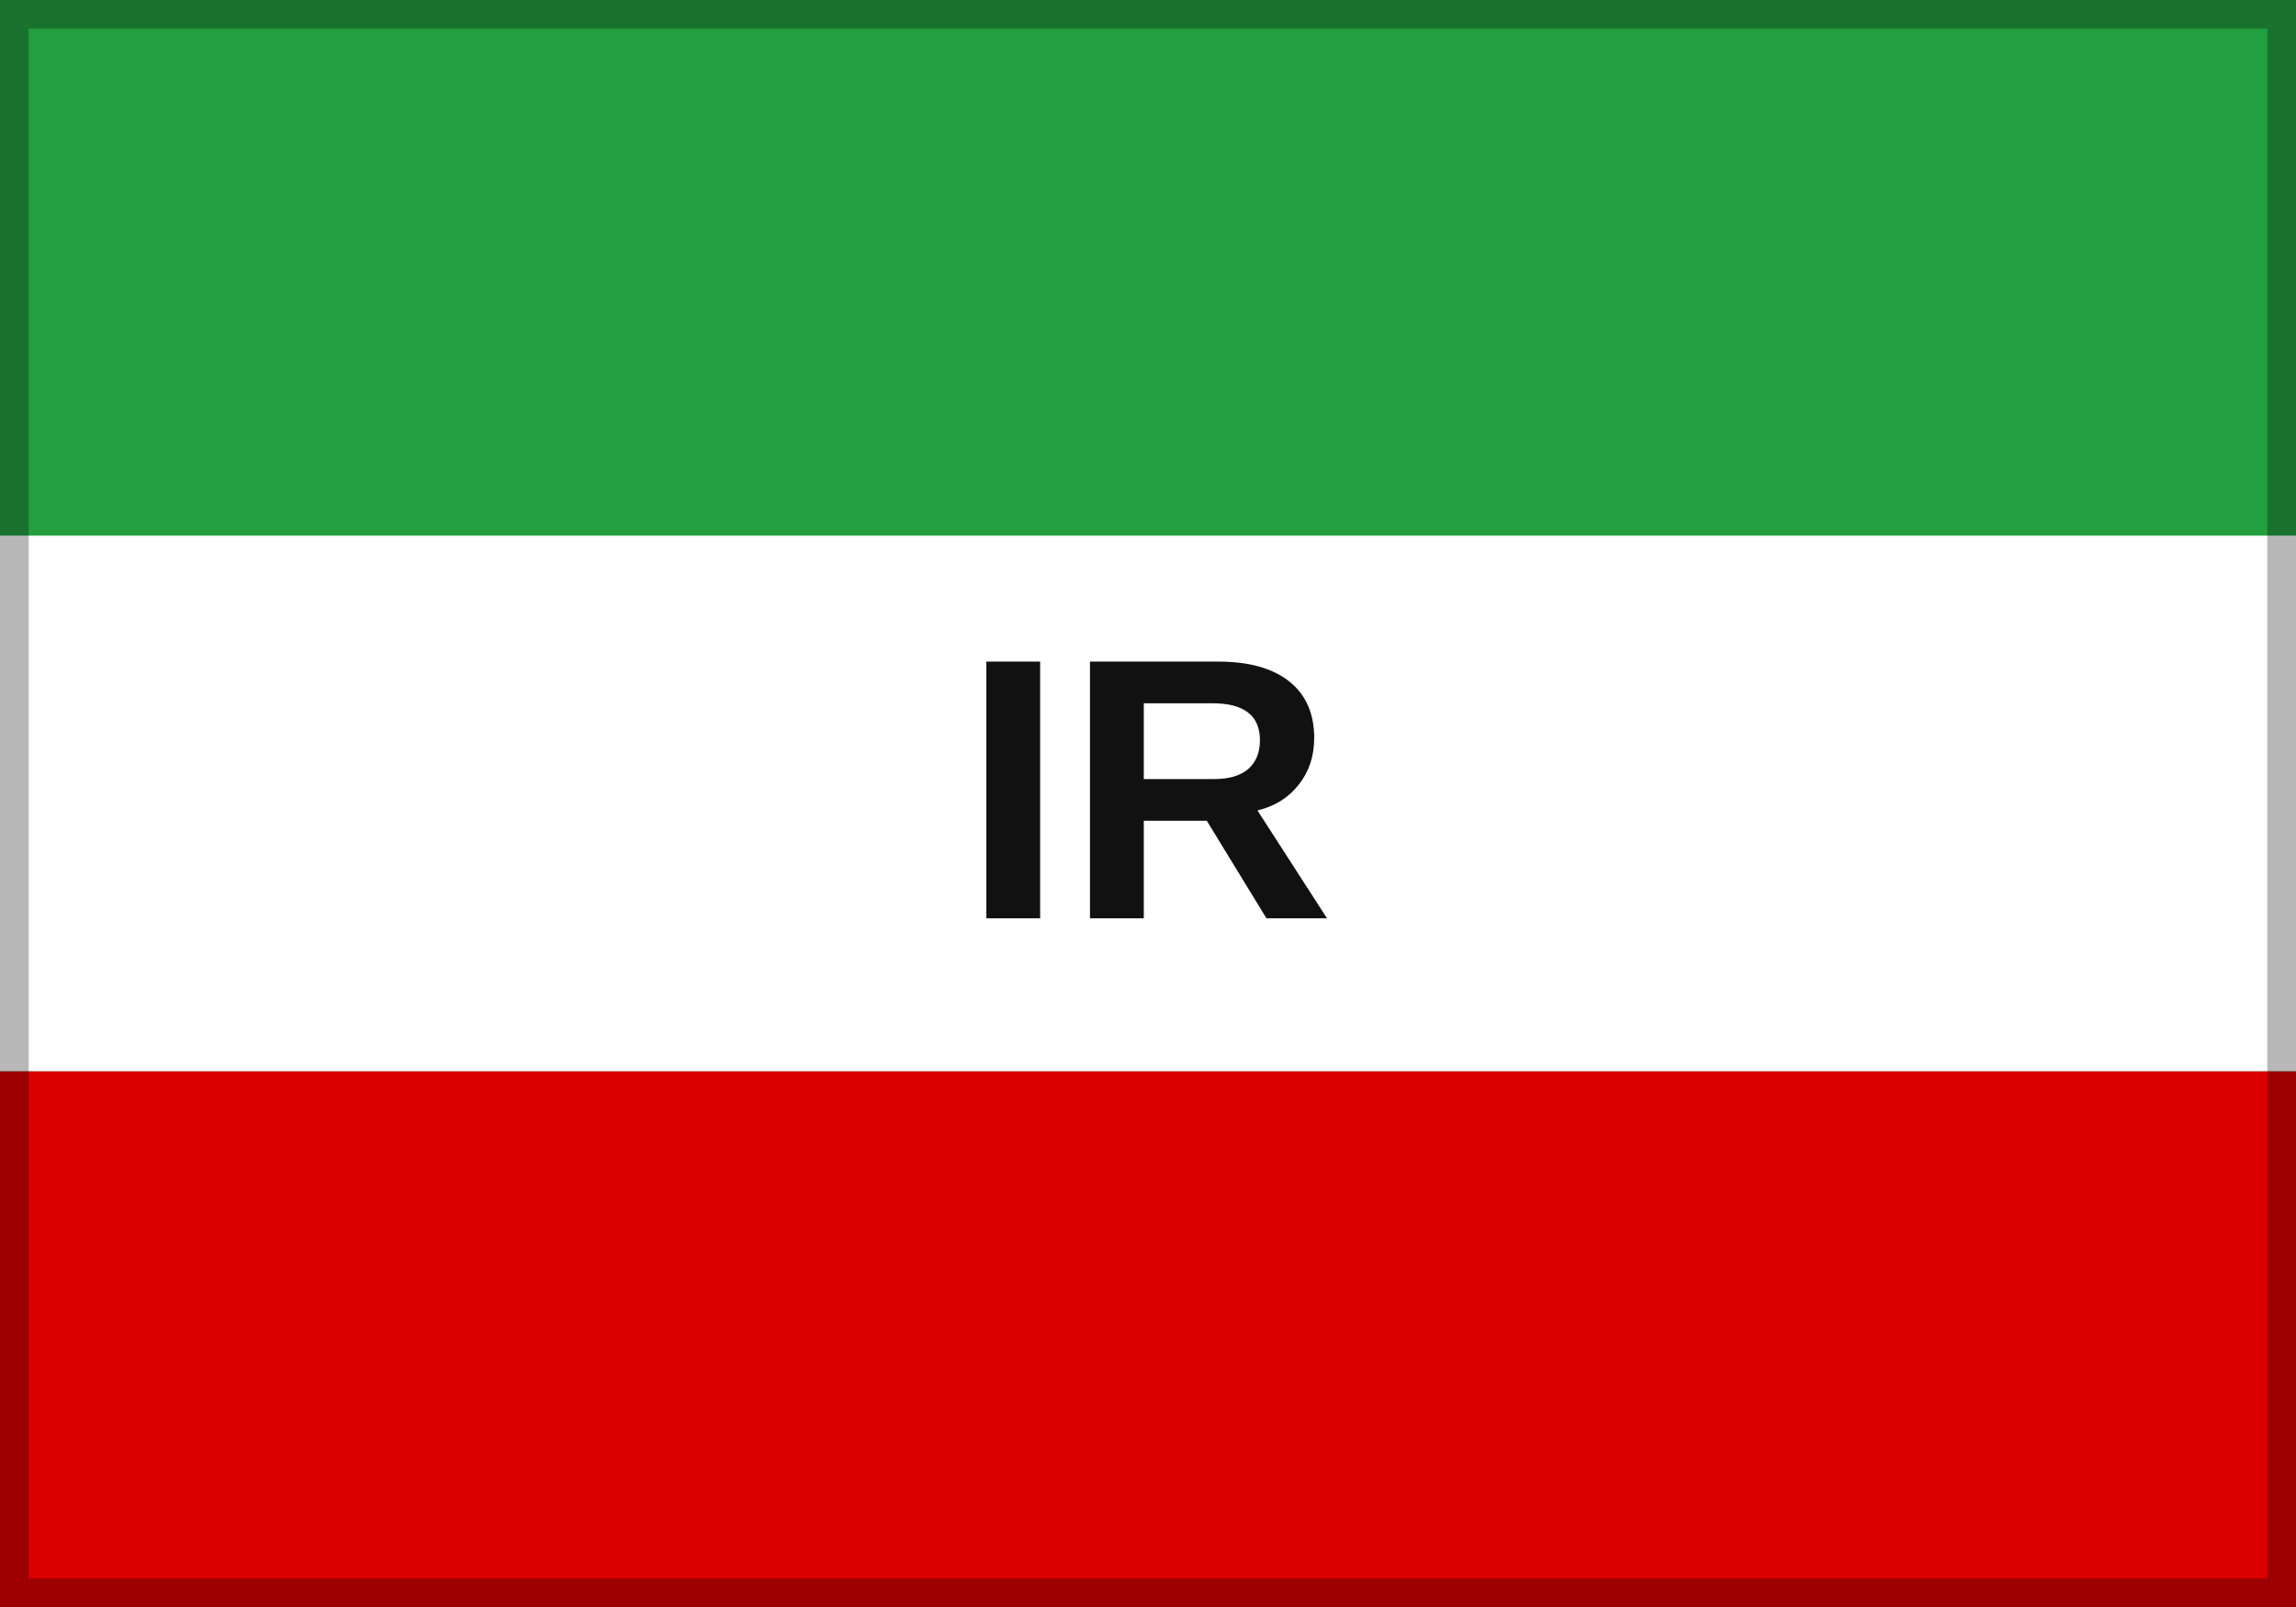
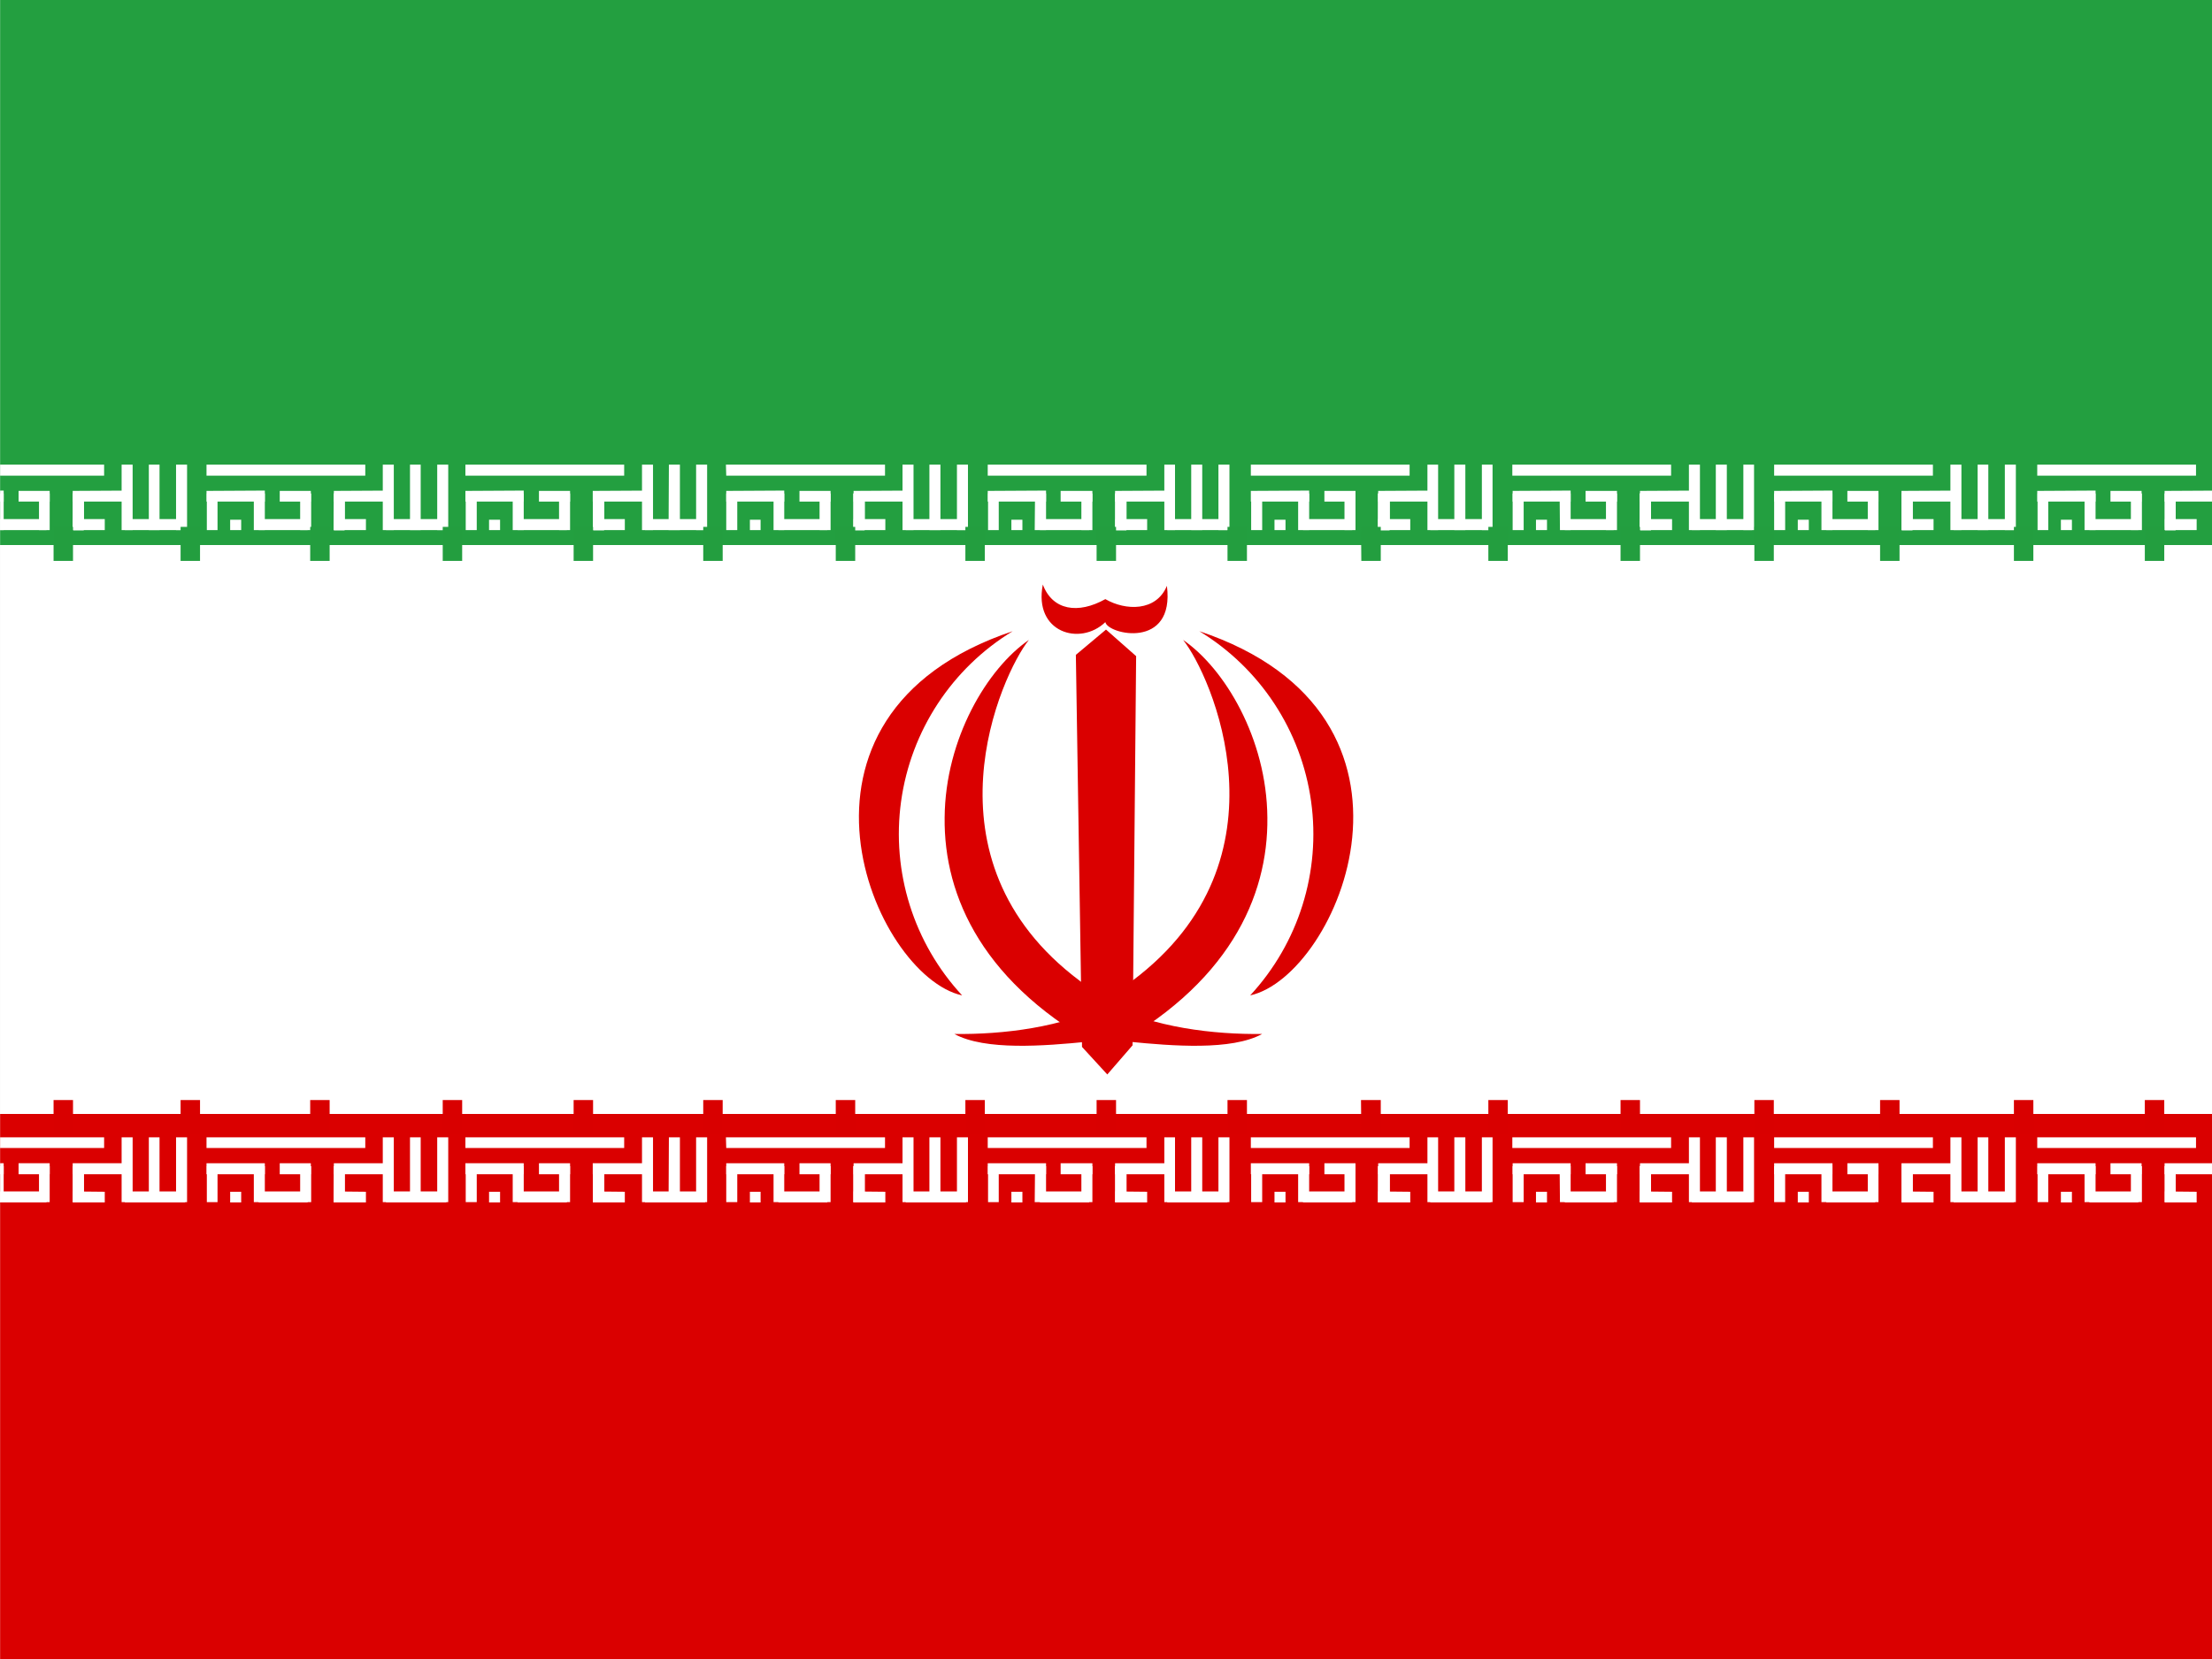
- <svg xmlns="http://www.w3.org/2000/svg" width="160" height="112" viewBox="0 0 160 112">
-   <rect width="160" height="112" fill="#239f40" />
-   <rect y="37.33" width="160" height="37.34" fill="#fff" />
-   <rect y="74.67" width="160" height="37.33" fill="#da0000" />
-   <rect x="1" y="1" width="158" height="110" fill="none" stroke="rgba(0,0,0,.28)" stroke-width="2" />
-   <text x="80" y="64" text-anchor="middle" font-family="Arial, sans-serif" font-size="26" font-weight="700" fill="#111" paint-order="stroke" stroke="rgba(255,255,255,.55)" stroke-width="1">IR</text>
+ <svg xmlns="http://www.w3.org/2000/svg" id="flag-icons-ir" viewBox="0 0 640 480">
+   <defs>
+     <clipPath id="ir-a">
+       <path fill-opacity=".7" d="M-85.3 0h682.7v512H-85.3z" />
+     </clipPath>
+   </defs>
+   <g fill-rule="evenodd" clip-path="url(#ir-a)" transform="translate(80)scale(.9375)">
+     <path fill="#fff" d="M-192 0h896v512h-896z" />
+     <path fill="#da0000" d="M-192 343.8h896V512h-896z" />
+     <g fill="#fff" stroke-width="1pt">
+       <path d="M-21.6 351h49v3.3h-49zm7.3 16.8h3.4v3.3h-3.4zm41.9 0v3.3h-9.8v-3.4zm5.2-16.8h3.4v20h-3.4z" />
+       <path d="M52.4 367.7v3.4H33.8v-3.4zm-34.6-7.9H21v11.3h-3.3z" />
+       <path d="M49.6 351H53v20h-3.4zm-8.4 0h3.3v20h-3.3zm-44.8 8v3.4h-18V359zm39.3 0v3.4h-18V359z" />
+       <path d="M17.8 359.9H21V371h-3.3z" />
+       <path d="M17.8 359.9H21V371h-3.3z" />
+       <path d="M17.8 359.9H21V371h-3.3zm-39.3 0h3.3V371h-3.3zm28.8 0h3.4V371H7.3zm-14.3 0h3.4V371H-7z" />
+       <path d="M9.6 367.7v3.4H-5.5v-3.4zm1-8.7v3.4H1V359z" />
+     </g>
+     <g fill="#fff" stroke-width="1pt">
+       <path d="M-102.2 351h49v3.3h-49zm7.3 16.8h3.4v3.3H-95zm41.9 0v3.3h-9.8v-3.4zm5.2-16.8h3.4v20h-3.4z" />
+       <path d="M-28.2 367.7v3.4h-18.6v-3.4zm-34.6-7.9h3.3v11.3h-3.3z" />
+       <path d="M-31 351h3.4v20H-31zm-8.4 0h3.3v20h-3.3zm-44.8 8v3.4h-18V359zm39.3 0v3.4h-18V359z" />
+       <path d="M-62.8 359.9h3.3V371h-3.3z" />
+       <path d="M-62.8 359.9h3.3V371h-3.3z" />
+       <path d="M-62.8 359.9h3.3V371h-3.3zm-39.3 0h3.3V371h-3.3zm28.8 0h3.3V371h-3.3zm-14.3 0h3.4V371h-3.4z" />
+       <path d="M-71 367.7v3.4h-15v-3.4zm1-8.7v3.4h-9.6V359z" />
+     </g>
+     <g fill="#fff" stroke-width="1pt">
+       <path d="M58.3 351h49v3.3h-49zm7.3 16.8H69v3.3h-3.4zm41.9 0v3.3h-9.8v-3.4zm5.3-16.8h3.4v20h-3.4z" />
+       <path d="M132.3 367.7v3.4h-18.6v-3.4zm-34.6-7.9h3.4v11.3h-3.4z" />
+       <path d="M129.5 351h3.4v20h-3.4zm-8.4 0h3.4v20H121zm-44.8 8v3.4h-18V359zm39.3 0v3.4h-18V359z" />
+       <path d="M97.7 359.9h3.4V371h-3.4z" />
+       <path d="M97.7 359.9h3.4V371h-3.4z" />
+       <path d="M97.7 359.9h3.4V371h-3.4zm-39.3 0h3.4V371h-3.4zm28.8 0h3.4V371h-3.4zm-14.3 0h3.4V371h-3.4z" />
+       <path d="M89.6 367.7v3.4H74.4v-3.4zm1-8.7v3.4H81V359z" />
+     </g>
+     <g fill="#fff" stroke-width="1pt">
+       <path d="M622.7 351h49v3.3h-49zm7.3 16.8h3.4v3.3H630zm41.9 0v3.3H662v-3.4zm5.3-16.8h3.3v20h-3.4z" />
+       <path d="M696.7 367.7v3.4H678v-3.4zm-34.6-7.9h3.4v11.3H662z" />
+       <path d="M694 351h3.3v20h-3.4zm-8.5 0h3.4v20h-3.4zm-44.8 8v3.4h-18V359zm39.3 0v3.4h-18V359z" />
+       <path d="M662 359.9h3.5V371H662z" />
+       <path d="M662 359.9h3.5V371H662z" />
+       <path d="M662 359.9h3.5V371H662zm-39.2 0h3.4V371h-3.4zm28.8 0h3.4V371h-3.4zm-14.3 0h3.4V371h-3.4z" />
+       <path d="M654 367.7v3.4h-15.2v-3.4zm1-8.7v3.4h-9.6V359z" />
+     </g>
+     <g fill="#fff" stroke-width="1pt">
+       <path d="M138.7 351h49.1v3.3h-49zm7.4 16.8h3.3v3.3h-3.3zm41.8 0v3.3h-9.8v-3.4zm5.3-16.8h3.4v20h-3.4z" />
+       <path d="M212.8 367.7v3.4h-18.6v-3.4zm-34.7-7.9h3.4v11.3h-3.4z" />
+       <path d="M210 351h3.4v20H210zm-8.5 0h3.4v20h-3.4zm-44.8 8v3.4h-17.9V359zm39.3 0v3.4h-17.9V359z" />
+       <path d="M178.1 359.9h3.4V371h-3.4z" />
+       <path d="M178.1 359.9h3.4V371h-3.4z" />
+       <path d="M178.1 359.9h3.4V371h-3.4zm-39.3 0h3.4V371h-3.4zm28.8 0h3.4V371h-3.4zm-14.2 0h3.3V371h-3.3z" />
+       <path d="M170 367.7v3.4h-15.1v-3.4zm1-8.7v3.4h-9.6V359z" />
+     </g>
+     <g fill="#fff" stroke-width="1pt">
+       <path d="M219.5 351h49v3.3h-49zm7.3 16.8h3.4v3.3h-3.4zm41.9 0v3.3h-9.8v-3.4zM274 351h3.3v20H274z" />
+       <path d="M293.5 367.7v3.4h-18.6v-3.4zm-34.6-7.9h3.4v11.3h-3.4z" />
+       <path d="M290.7 351h3.4v20h-3.4zm-8.4 0h3.4v20h-3.4zm-44.8 8v3.4h-18V359zm39.3 0v3.4h-18V359z" />
+       <path d="M258.9 359.9h3.4V371h-3.4z" />
+       <path d="M258.9 359.9h3.4V371h-3.4z" />
+       <path d="M258.9 359.9h3.4V371h-3.4zm-39.3 0h3.3V371h-3.3zm28.8 0h3.4V371h-3.4zm-14.3 0h3.4V371H234z" />
+       <path d="M250.8 367.7v3.4h-15.2v-3.4zm1-8.7v3.4H242V359z" />
+     </g>
+     <path fill="#239f40" d="M-192 0h896v168.2h-896z" />
+     <g fill="#fff" stroke-width="1pt">
+       <path d="M300.7 351h49v3.3h-49zm7.3 16.8h3.4v3.3H308zm41.9 0v3.3H340v-3.4zm5.3-16.8h3.3v20h-3.3z" />
+       <path d="M374.7 367.7v3.4h-18.6v-3.4zm-34.6-7.9h3.4v11.3H340z" />
+       <path d="M372 351h3.3v20H372zm-8.5 0h3.4v20h-3.4zm-44.8 8v3.4h-18V359zm39.3 0v3.4h-18V359z" />
+       <path d="M340 359.9h3.5V371H340z" />
+       <path d="M340 359.9h3.5V371H340z" />
+       <path d="M340 359.9h3.5V371H340zm-39.2 0h3.4V371h-3.4zm28.8 0h3.4V371h-3.4zm-14.3 0h3.4V371h-3.4z" />
+       <path d="M332 367.7v3.4h-15.2v-3.4zm1-8.7v3.4h-9.6V359z" />
+     </g>
+     <g fill="#fff" stroke-width="1pt">
+       <path d="M381.4 351h49v3.3h-49zm7.3 16.8h3.4v3.3h-3.4zm42 0v3.3h-9.9v-3.4zm5.2-16.8h3.4v20h-3.4z" />
+       <path d="M455.4 367.7v3.4h-18.6v-3.4zm-34.6-7.9h3.4v11.3h-3.4z" />
+       <path d="M452.7 351h3.3v20h-3.3zm-8.5 0h3.4v20h-3.4zm-44.8 8v3.4h-17.9V359zm39.3 0v3.4h-17.9V359z" />
+       <path d="M420.8 359.9h3.4V371h-3.4z" />
+       <path d="M420.8 359.9h3.4V371h-3.4z" />
+       <path d="M420.8 359.9h3.4V371h-3.4zm-39.3 0h3.4V371h-3.4zm28.8 0h3.4V371h-3.4zm-14.3 0h3.4V371h-3.3z" />
+       <path d="M412.7 367.7v3.4h-15.1v-3.4zm1-8.7v3.4H404V359z" />
+     </g>
+     <g fill="#fff" stroke-width="1pt">
+       <path d="M462.2 351h49v3.3h-49zm7.3 16.8h3.4v3.3h-3.4zm41.9 0v3.3h-9.8v-3.4zm5.2-16.8h3.4v20h-3.4z" />
+       <path d="M536.2 367.7v3.4h-18.6v-3.4zm-34.7-7.9h3.4v11.3h-3.4z" />
+       <path d="M533.4 351h3.4v20h-3.4zm-8.4 0h3.3v20H525zm-44.8 8v3.4h-18V359zm39.3 0v3.4h-18V359z" />
+       <path d="M501.6 359.9h3.3V371h-3.3z" />
+       <path d="M501.6 359.9h3.3V371h-3.3z" />
+       <path d="M501.6 359.9h3.3V371h-3.3zm-39.4 0h3.4V371h-3.4zm28.9 0h3.3V371h-3.3zm-14.3 0h3.4V371h-3.4z" />
+       <path d="M493.4 367.7v3.4h-15.1v-3.4zm1-8.7v3.4h-9.6V359z" />
+     </g>
+     <g fill="#fff" stroke-width="1pt">
+       <path d="M543.4 351h49v3.3h-49zm7.3 16.8h3.4v3.3h-3.4zm41.9 0v3.3h-9.8v-3.4zm5.2-16.8h3.4v20h-3.4z" />
+       <path d="M617.4 367.7v3.4h-18.6v-3.4zm-34.6-7.9h3.3v11.3h-3.3z" />
+       <path d="M614.6 351h3.4v20h-3.4zm-8.4 0h3.3v20h-3.3zm-44.8 8v3.4h-18V359zm39.3 0v3.4h-18V359z" />
+       <path d="M582.8 359.9h3.3V371h-3.3z" />
+       <path d="M582.8 359.9h3.3V371h-3.3z" />
+       <path d="M582.8 359.9h3.3V371h-3.3zm-39.3 0h3.3V371h-3.3zm28.8 0h3.4V371h-3.4zm-14.3 0h3.4V371H558z" />
+       <path d="M574.6 367.7v3.4h-15.1v-3.4zm1-8.7v3.4H566V359z" />
+     </g>
+     <g fill="#fff" stroke-width="1pt">
+       <path d="M-183.8 351h49v3.3h-49zm7.3 16.8h3.4v3.3h-3.4zm42 0v3.3h-9.9v-3.4zm5.2-16.8h3.4v20h-3.4z" />
+       <path d="M-109.8 367.7v3.4h-18.6v-3.4zm-34.6-7.9h3.4v11.3h-3.4z" />
+       <path d="M-112.5 351h3.3v20h-3.3zm-8.5 0h3.4v20h-3.4zm-44.8 8v3.4h-17.9V359zm39.3 0v3.4h-17.9V359z" />
+       <path d="M-144.4 359.9h3.4V371h-3.4z" />
+       <path d="M-144.4 359.9h3.4V371h-3.4z" />
+       <path d="M-144.4 359.9h3.4V371h-3.4zm-39.3 0h3.4V371h-3.4zm28.8 0h3.4V371h-3.4zm-14.3 0h3.4V371h-3.4z" />
+       <path d="M-152.5 367.7v3.4h-15.2v-3.4zm1-8.7v3.4h-9.6V359z" />
+     </g>
+     <g fill="#fff" stroke-width="1pt">
+       <path d="M-21.6 143.4h49v3.4h-49zm7.3 17h3.4v3.2h-3.4zm41.9-.2v3.4h-9.8v-3.4zm5.2-16.8h3.4v20.2h-3.4z" />
+       <path d="M52.4 160.2v3.4H33.8v-3.4zm-34.6-7.9H21v11.3h-3.3z" />
+       <path d="M49.6 143.4H53v20.2h-3.4zm-8.4 0h3.3v20.2h-3.3zm-44.8 8v3.4h-18v-3.3zm39.3 0v3.4h-18v-3.3z" />
+       <path d="M17.8 152.3H21v11.3h-3.3z" />
+       <path d="M17.8 152.3H21v11.3h-3.3z" />
+       <path d="M17.8 152.3H21v11.3h-3.3zm-39.3 0h3.3v11.3h-3.3zm28.8 0h3.4v11.3H7.3zm-14.3 0h3.4v11.3H-7z" />
+       <path d="M9.6 160.2v3.4H-5.5v-3.4zm1-8.7v3.3H1v-3.3z" />
+     </g>
+     <g fill="#fff" stroke-width="1pt">
+       <path d="M-102.2 143.4h49v3.4h-49zm7.3 17h3.4v3.2H-95zm41.9-.2v3.4h-9.8v-3.4zm5.2-16.8h3.4v20.2h-3.4z" />
+       <path d="M-28.2 160.2v3.4h-18.6v-3.4zm-34.6-7.9h3.3v11.3h-3.3z" />
+       <path d="M-31 143.4h3.4v20.2H-31zm-8.4 0h3.3v20.2h-3.3zm-44.8 8v3.4h-18v-3.3zm39.3 0v3.4h-18v-3.3z" />
+       <path d="M-62.8 152.3h3.3v11.3h-3.3z" />
+       <path d="M-62.8 152.3h3.3v11.3h-3.3z" />
+       <path d="M-62.8 152.3h3.3v11.3h-3.3zm-39.3 0h3.3v11.3h-3.3zm28.8 0h3.3v11.3h-3.3zm-14.3 0h3.4v11.3h-3.4z" />
+       <path d="M-71 160.2v3.4h-15v-3.4zm1-8.7v3.3h-9.6v-3.3z" />
+     </g>
+     <g fill="#fff" stroke-width="1pt">
+       <path d="M58.3 143.4h49v3.4h-49zm7.3 17H69v3.2h-3.4zm41.9-.2v3.4h-9.8v-3.4zm5.3-16.8h3.4v20.2h-3.4z" />
+       <path d="M132.3 160.2v3.4h-18.6v-3.4zm-34.6-7.9h3.4v11.3h-3.4z" />
+       <path d="M129.5 143.4h3.4v20.2h-3.4zm-8.4 0h3.4v20.2H121zm-44.8 8v3.4h-18v-3.3zm39.3 0v3.4h-18v-3.3z" />
+       <path d="M97.7 152.3h3.4v11.3h-3.4z" />
+       <path d="M97.7 152.3h3.4v11.3h-3.4z" />
+       <path d="M97.7 152.3h3.4v11.3h-3.4zm-39.3 0h3.4v11.3h-3.4zm28.8 0h3.4v11.3h-3.4zm-14.3 0h3.4v11.3h-3.4z" />
+       <path d="M89.6 160.2v3.4H74.4v-3.4zm1-8.7v3.3H81v-3.3z" />
+     </g>
+     <g fill="#fff" stroke-width="1pt">
+       <path d="M622.7 143.4h49v3.4h-49zm7.3 17h3.4v3.2H630zm41.9-.2v3.4H662v-3.4zm5.3-16.8h3.3v20.2h-3.4z" />
+       <path d="M696.7 160.2v3.4H678v-3.4zm-34.6-7.9h3.4v11.3H662z" />
+       <path d="M694 143.4h3.3v20.2h-3.4zm-8.5 0h3.4v20.2h-3.4zm-44.8 8v3.4h-18v-3.3zm39.3 0v3.4h-18v-3.3z" />
+       <path d="M662 152.3h3.5v11.3H662z" />
+       <path d="M662 152.3h3.5v11.3H662z" />
+       <path d="M662 152.3h3.5v11.3H662zm-39.2 0h3.4v11.3h-3.4zm28.8 0h3.4v11.3h-3.4zm-14.3 0h3.4v11.3h-3.4z" />
+       <path d="M654 160.2v3.4h-15.2v-3.4zm1-8.7v3.3h-9.6v-3.3z" />
+     </g>
+     <g fill="#fff" stroke-width="1pt">
+       <path d="M138.7 143.4h49.1v3.4h-49zm7.4 17h3.3v3.2h-3.3zm41.8-.2v3.4h-9.8v-3.4zm5.3-16.8h3.4v20.2h-3.4z" />
+       <path d="M212.8 160.2v3.4h-18.6v-3.4zm-34.7-7.9h3.4v11.3h-3.4z" />
+       <path d="M210 143.4h3.4v20.2H210zm-8.5 0h3.4v20.2h-3.4zm-44.8 8v3.4h-17.9v-3.3zm39.3 0v3.4h-17.9v-3.3z" />
+       <path d="M178.1 152.3h3.4v11.3h-3.4z" />
+       <path d="M178.1 152.3h3.4v11.3h-3.4z" />
+       <path d="M178.1 152.3h3.4v11.3h-3.4zm-39.3 0h3.4v11.3h-3.4zm28.8 0h3.4v11.3h-3.4zm-14.2 0h3.3v11.3h-3.3z" />
+       <path d="M170 160.2v3.4h-15.1v-3.4zm1-8.7v3.3h-9.6v-3.3z" />
+     </g>
+     <g fill="#fff" stroke-width="1pt">
+       <path d="M219.5 143.4h49v3.4h-49zm7.3 17h3.4v3.2h-3.4zm41.9-.2v3.4h-9.8v-3.4zm5.3-16.8h3.3v20.2H274z" />
+       <path d="M293.5 160.2v3.4h-18.6v-3.4zm-34.6-7.9h3.4v11.3h-3.4z" />
+       <path d="M290.7 143.4h3.4v20.2h-3.4zm-8.4 0h3.4v20.2h-3.4zm-44.8 8v3.4h-18v-3.3zm39.3 0v3.4h-18v-3.3z" />
+       <path d="M258.9 152.3h3.4v11.3h-3.4z" />
+       <path d="M258.9 152.3h3.4v11.3h-3.4z" />
+       <path d="M258.9 152.3h3.4v11.3h-3.4zm-39.3 0h3.3v11.3h-3.3zm28.8 0h3.4v11.3h-3.4zm-14.3 0h3.4v11.3H234z" />
+       <path d="M250.8 160.2v3.4h-15.2v-3.4zm1-8.7v3.3H242v-3.3z" />
+     </g>
+     <g fill="#fff" stroke-width="1pt">
+       <path d="M300.7 143.4h49v3.4h-49zm7.3 17h3.4v3.2H308zm41.9-.2v3.4H340v-3.4zm5.3-16.8h3.3v20.2h-3.3z" />
+       <path d="M374.7 160.2v3.4h-18.6v-3.4zm-34.6-7.9h3.4v11.3H340z" />
+       <path d="M372 143.4h3.3v20.2H372zm-8.5 0h3.4v20.2h-3.4zm-44.8 8v3.4h-18v-3.3zm39.3 0v3.4h-18v-3.3z" />
+       <path d="M340 152.3h3.5v11.3H340z" />
+       <path d="M340 152.3h3.5v11.3H340z" />
+       <path d="M340 152.3h3.5v11.3H340zm-39.2 0h3.4v11.3h-3.4zm28.8 0h3.4v11.3h-3.4zm-14.3 0h3.4v11.3h-3.4z" />
+       <path d="M332 160.2v3.4h-15.2v-3.4zm1-8.7v3.3h-9.6v-3.3z" />
+     </g>
+     <g fill="#fff" stroke-width="1pt">
+       <path d="M381.4 143.4h49v3.4h-49zm7.3 17h3.4v3.2h-3.4zm42-.2v3.4h-9.9v-3.4zm5.2-16.8h3.4v20.2h-3.4z" />
+       <path d="M455.4 160.2v3.4h-18.6v-3.4zm-34.6-7.9h3.4v11.3h-3.4z" />
+       <path d="M452.7 143.4h3.3v20.2h-3.3zm-8.5 0h3.4v20.2h-3.4zm-44.8 8v3.4h-17.9v-3.3zm39.3 0v3.4h-17.9v-3.3z" />
+       <path d="M420.8 152.3h3.4v11.3h-3.4z" />
+       <path d="M420.8 152.3h3.4v11.3h-3.4z" />
+       <path d="M420.8 152.3h3.4v11.3h-3.4zm-39.3 0h3.4v11.3h-3.4zm28.8 0h3.4v11.3h-3.4zm-14.3 0h3.4v11.3h-3.3z" />
+       <path d="M412.7 160.2v3.4h-15.1v-3.4zm1-8.7v3.3H404v-3.3z" />
+     </g>
+     <g fill="#fff" stroke-width="1pt">
+       <path d="M462.2 143.4h49v3.4h-49zm7.3 17h3.4v3.2h-3.4zm41.9-.2v3.4h-9.8v-3.4zm5.2-16.8h3.4v20.2h-3.4z" />
+       <path d="M536.2 160.2v3.4h-18.6v-3.4zm-34.7-7.9h3.4v11.3h-3.4z" />
+       <path d="M533.4 143.4h3.4v20.2h-3.4zm-8.4 0h3.3v20.2H525zm-44.8 8v3.4h-18v-3.3zm39.3 0v3.4h-18v-3.3z" />
+       <path d="M501.6 152.3h3.3v11.3h-3.3z" />
+       <path d="M501.6 152.3h3.3v11.3h-3.3z" />
+       <path d="M501.6 152.3h3.3v11.3h-3.3zm-39.4 0h3.4v11.3h-3.4zm28.9 0h3.3v11.3h-3.3zm-14.3 0h3.4v11.3h-3.4z" />
+       <path d="M493.4 160.2v3.4h-15.1v-3.4zm1-8.7v3.3h-9.6v-3.3z" />
+     </g>
+     <g fill="#fff" stroke-width="1pt">
+       <path d="M543.4 143.4h49v3.4h-49zm7.3 17h3.4v3.2h-3.4zm41.9-.2v3.4h-9.8v-3.4zm5.2-16.8h3.4v20.2h-3.4z" />
+       <path d="M617.4 160.2v3.4h-18.6v-3.4zm-34.6-7.9h3.3v11.3h-3.3z" />
+       <path d="M614.6 143.4h3.4v20.2h-3.4zm-8.4 0h3.3v20.2h-3.3zm-44.8 8v3.4h-18v-3.3zm39.3 0v3.4h-18v-3.3z" />
+       <path d="M582.8 152.3h3.3v11.3h-3.3z" />
+       <path d="M582.8 152.3h3.3v11.3h-3.3z" />
+       <path d="M582.8 152.3h3.3v11.3h-3.3zm-39.3 0h3.3v11.3h-3.3zm28.8 0h3.4v11.3h-3.4zm-14.3 0h3.4v11.3H558z" />
+       <path d="M574.6 160.2v3.4h-15.1v-3.4zm1-8.7v3.3H566v-3.3z" />
+     </g>
+     <g fill="#fff" stroke-width="1pt">
+       <path d="M-183.8 143.4h49v3.4h-49zm7.3 17h3.4v3.2h-3.4zm42-.2v3.4h-9.9v-3.4zm5.2-16.8h3.4v20.2h-3.4z" />
+       <path d="M-109.8 160.2v3.4h-18.6v-3.4zm-34.6-7.9h3.4v11.3h-3.4z" />
+       <path d="M-112.5 143.4h3.3v20.2h-3.3zm-8.5 0h3.4v20.2h-3.4zm-44.8 8v3.4h-17.9v-3.3zm39.3 0v3.4h-17.9v-3.3z" />
+       <path d="M-144.4 152.3h3.4v11.3h-3.4z" />
+       <path d="M-144.4 152.3h3.4v11.3h-3.4z" />
+       <path d="M-144.4 152.3h3.4v11.3h-3.4zm-39.3 0h3.4v11.3h-3.4zm28.8 0h3.4v11.3h-3.4zm-14.3 0h3.4v11.3h-3.4z" />
+       <path d="M-152.5 160.2v3.4h-15.2v-3.4zm1-8.7v3.3h-9.6v-3.3z" />
+     </g>
+     <path fill="#d90000" d="M-68.8 339.5h6V350h-6zm160.5 0h6V350h-6zm-283.7 0h6V350h-6zm81.5 0h6V350h-6zm80.9 0h6V350h-6zm40 0h6V350h-6zm40.9 0h6V350h-6zm80.4 0h6V350h-6zm203 0h6.1V350h-6zm-162.1 0h6V350h-6zm40 0h6V350h-6zm40.5 0h6V350h-6zm40.4 0h6V350h-6zm323.2 0h6V350h-6zm-242.7 0h6V350h-6zm40.8 0h6V350h-6zm41.3 0h6V350h-6zm38.8 0h6V350h-6zm41.3 0h6V350h-6zm40.4 0h6V350h-6zm119.7 0h6V350h-6zm-38.8 0h6V350h-6zm-808.9 0h6V350h-6z" />
+     <path fill="#239e3f" d="M-68.8 162.6h6v10.5h-6zm160.5 0h6v10.5h-6zm-283.7 0h6v10.5h-6zm81.5 0h6v10.5h-6zm80.9 0h6v10.5h-6zm40 0h6v10.5h-6zm40.9 0h6v10.5h-6zm80.4 0h6v10.5h-6zm203 0h6.1v10.5h-6zm-162.1 0h6v10.5h-6zm40 0h6v10.5h-6zm40.5 0h6v10.5h-6zm40.4 0h6v10.5h-6zm323.2 0h6v10.5h-6zm-242.7 0h6v10.5h-6zm40.8 0h6v10.5h-6zm41.3 0h6v10.5h-6zm38.8 0h6v10.5h-6zm41.3 0h6v10.5h-6zm40.4 0h6v10.5h-6zm119.7 0h6v10.5h-6zm-38.8 0h6v10.5h-6zm-808.9 0h6v10.5h-6z" />
+     <g fill="#da0000">
+       <path d="M279.8 197.5c8.4 10.4 34.5 67.6-15.7 105.2-23.7 17.8-9 18.6-8.3 21.6 38-20.1 50.3-47.5 50-72-.2-24.4-13.2-46-26-54.8" />
+       <path d="M284.8 194.8a73.3 73.3 0 0 1 15.7 112.4c27.2-6 62-86.4-15.7-112.4m-57.6 0a73.3 73.3 0 0 0-15.6 112.4c-27.3-6-62-86.4 15.6-112.4" />
+       <path d="M232.2 197.5c-8.4 10.4-34.5 67.6 15.7 105.2 23.6 17.8 9 18.6 8.3 21.6-38-20.1-50.3-47.5-50-72 .2-24.4 13.2-46 26-54.8" />
+       <path d="M304.2 319.1c-14.9.2-33.6-2-47.5-9.3 2.3 4.5 4.2 7.3 6.5 11.7 13.2 1.3 31.5 2.8 41-2.4m-95 0c14.9.2 33.6-2 47.5-9.3-2.3 4.5-4.2 7.3-6.5 11.7-13.2 1.3-31.5 2.8-41-2.4m27.3-138.7c3 8 10.9 9.2 19.3 4.5 6.2 3.6 15.7 3.9 19-4.1 2.5 19.8-18.3 15-19 11.2-7.8 7.5-22.2 3.2-19.3-11.6" />
+       <path d="m256.4 331.6 7.8-9 1.1-120.1-9.3-8.2-9.3 7.8 1.9 121z" />
+     </g>
+   </g>
</svg>
